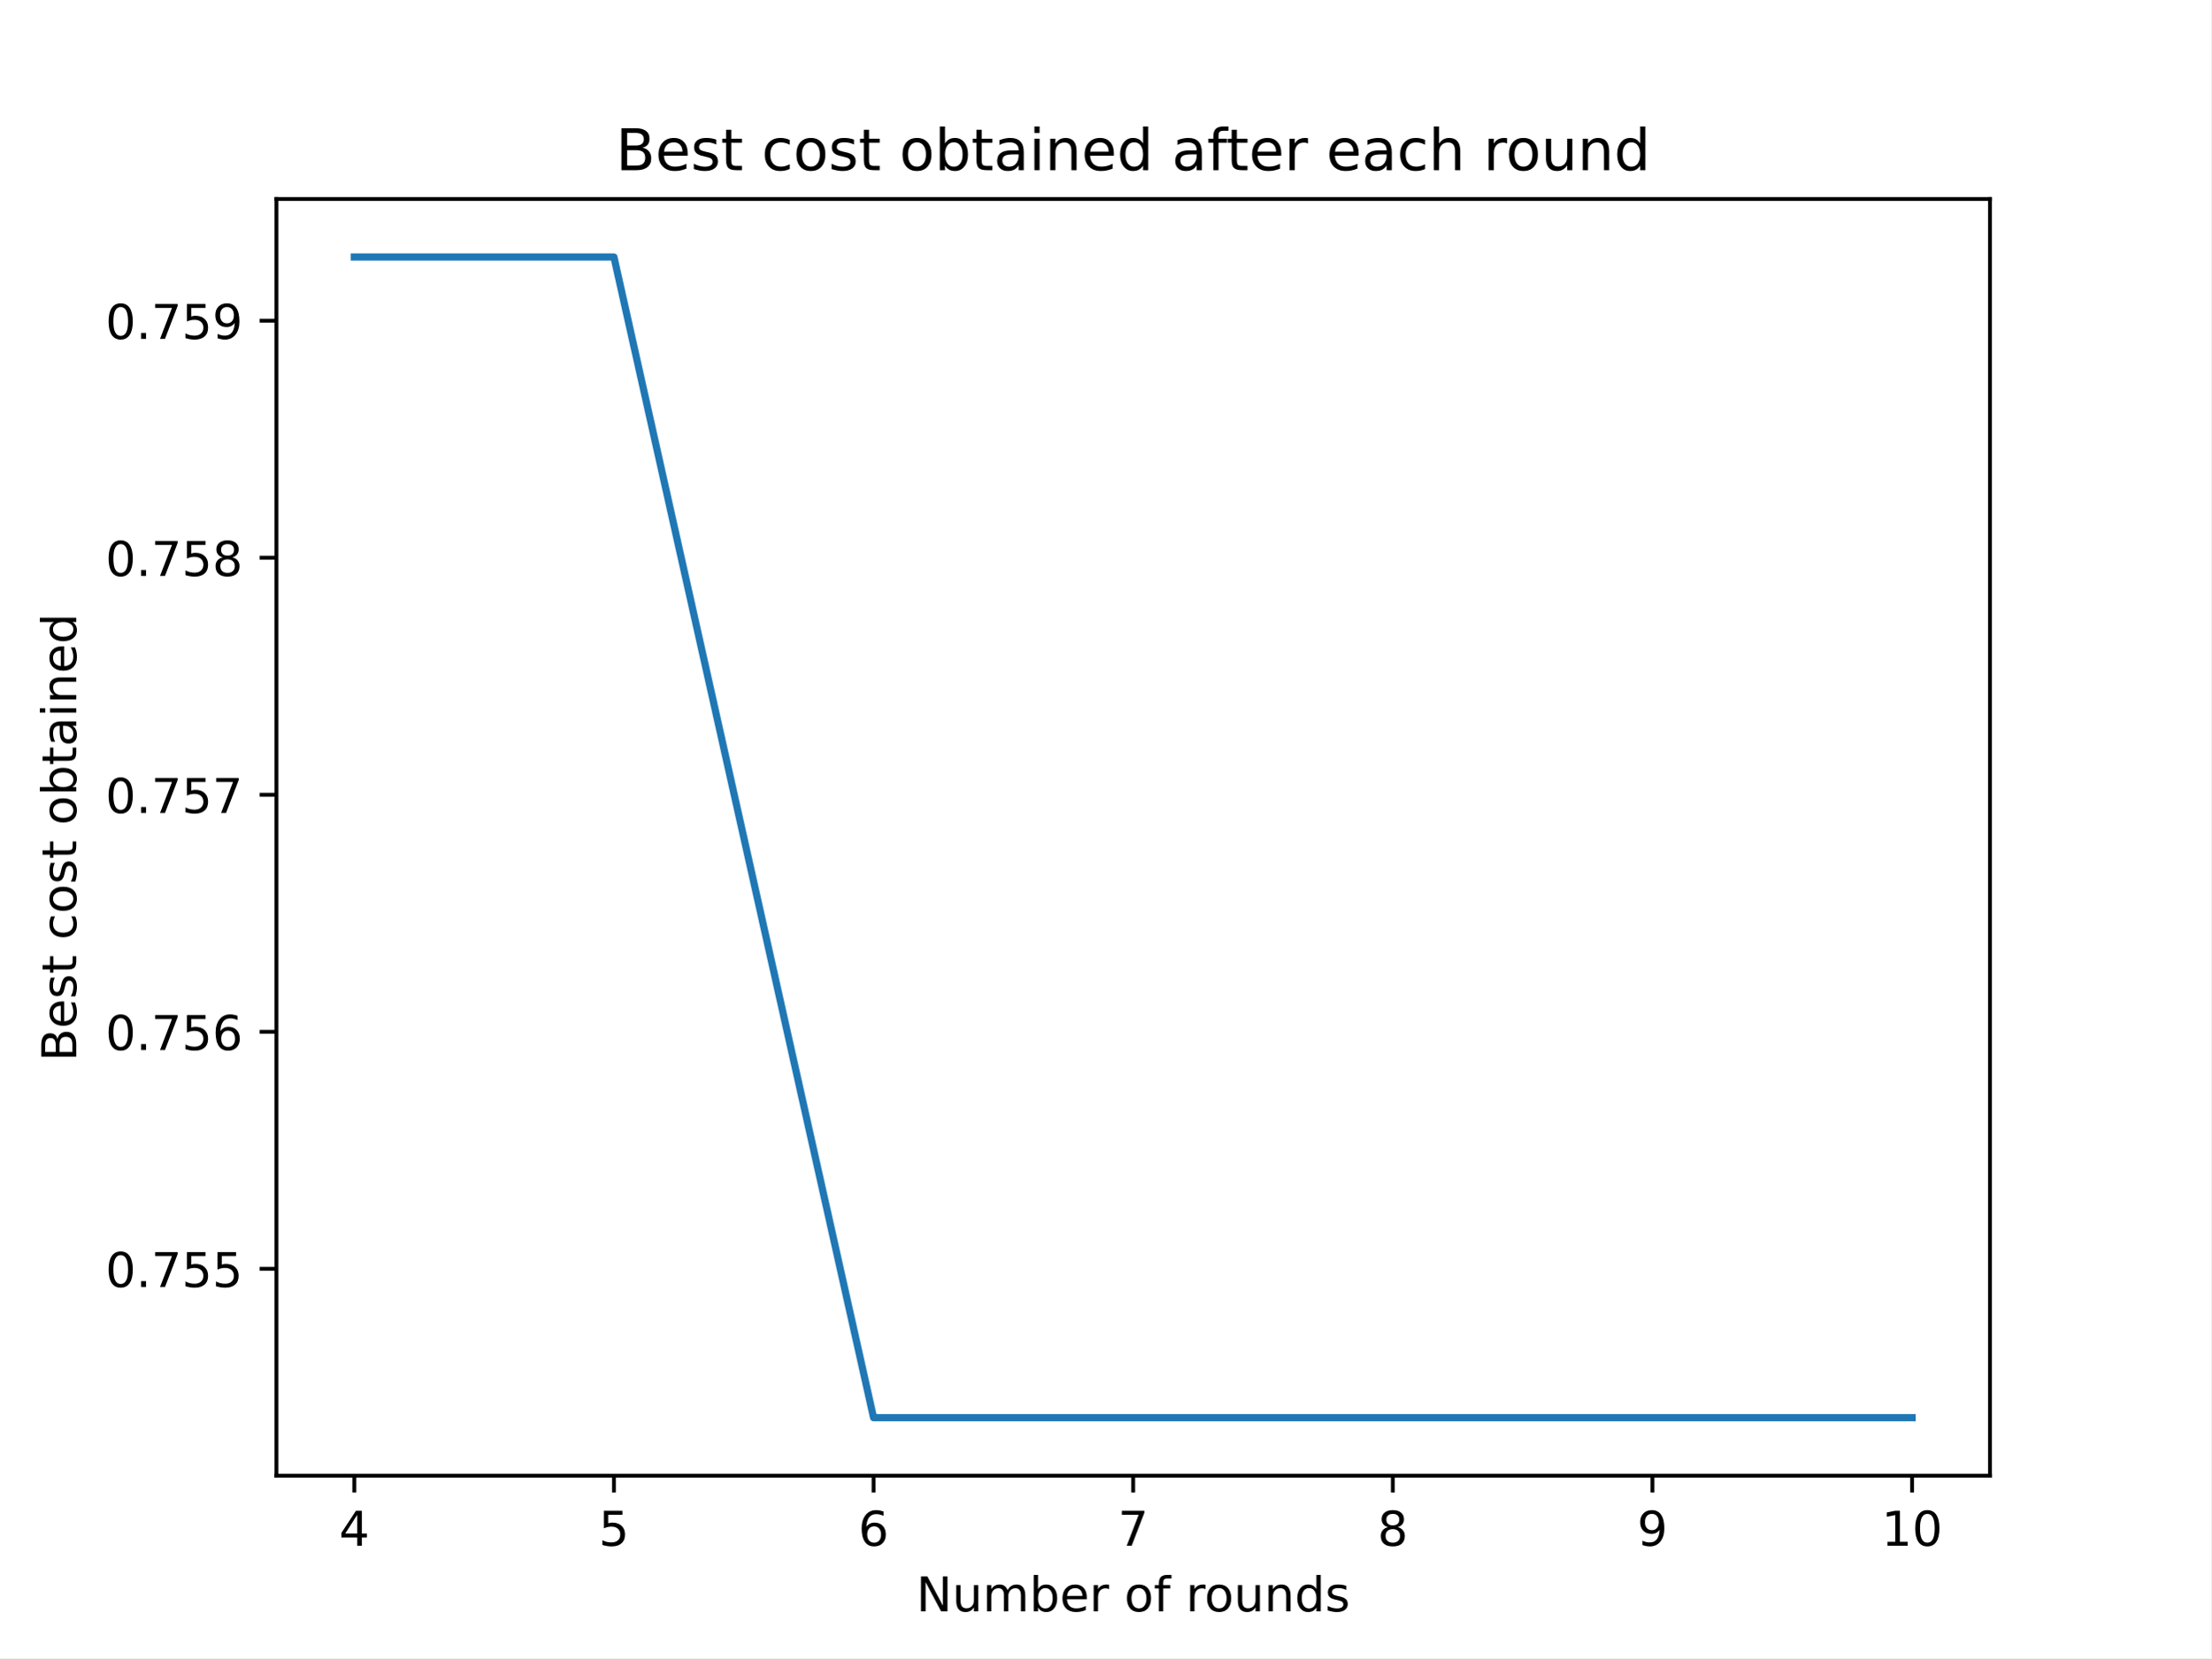
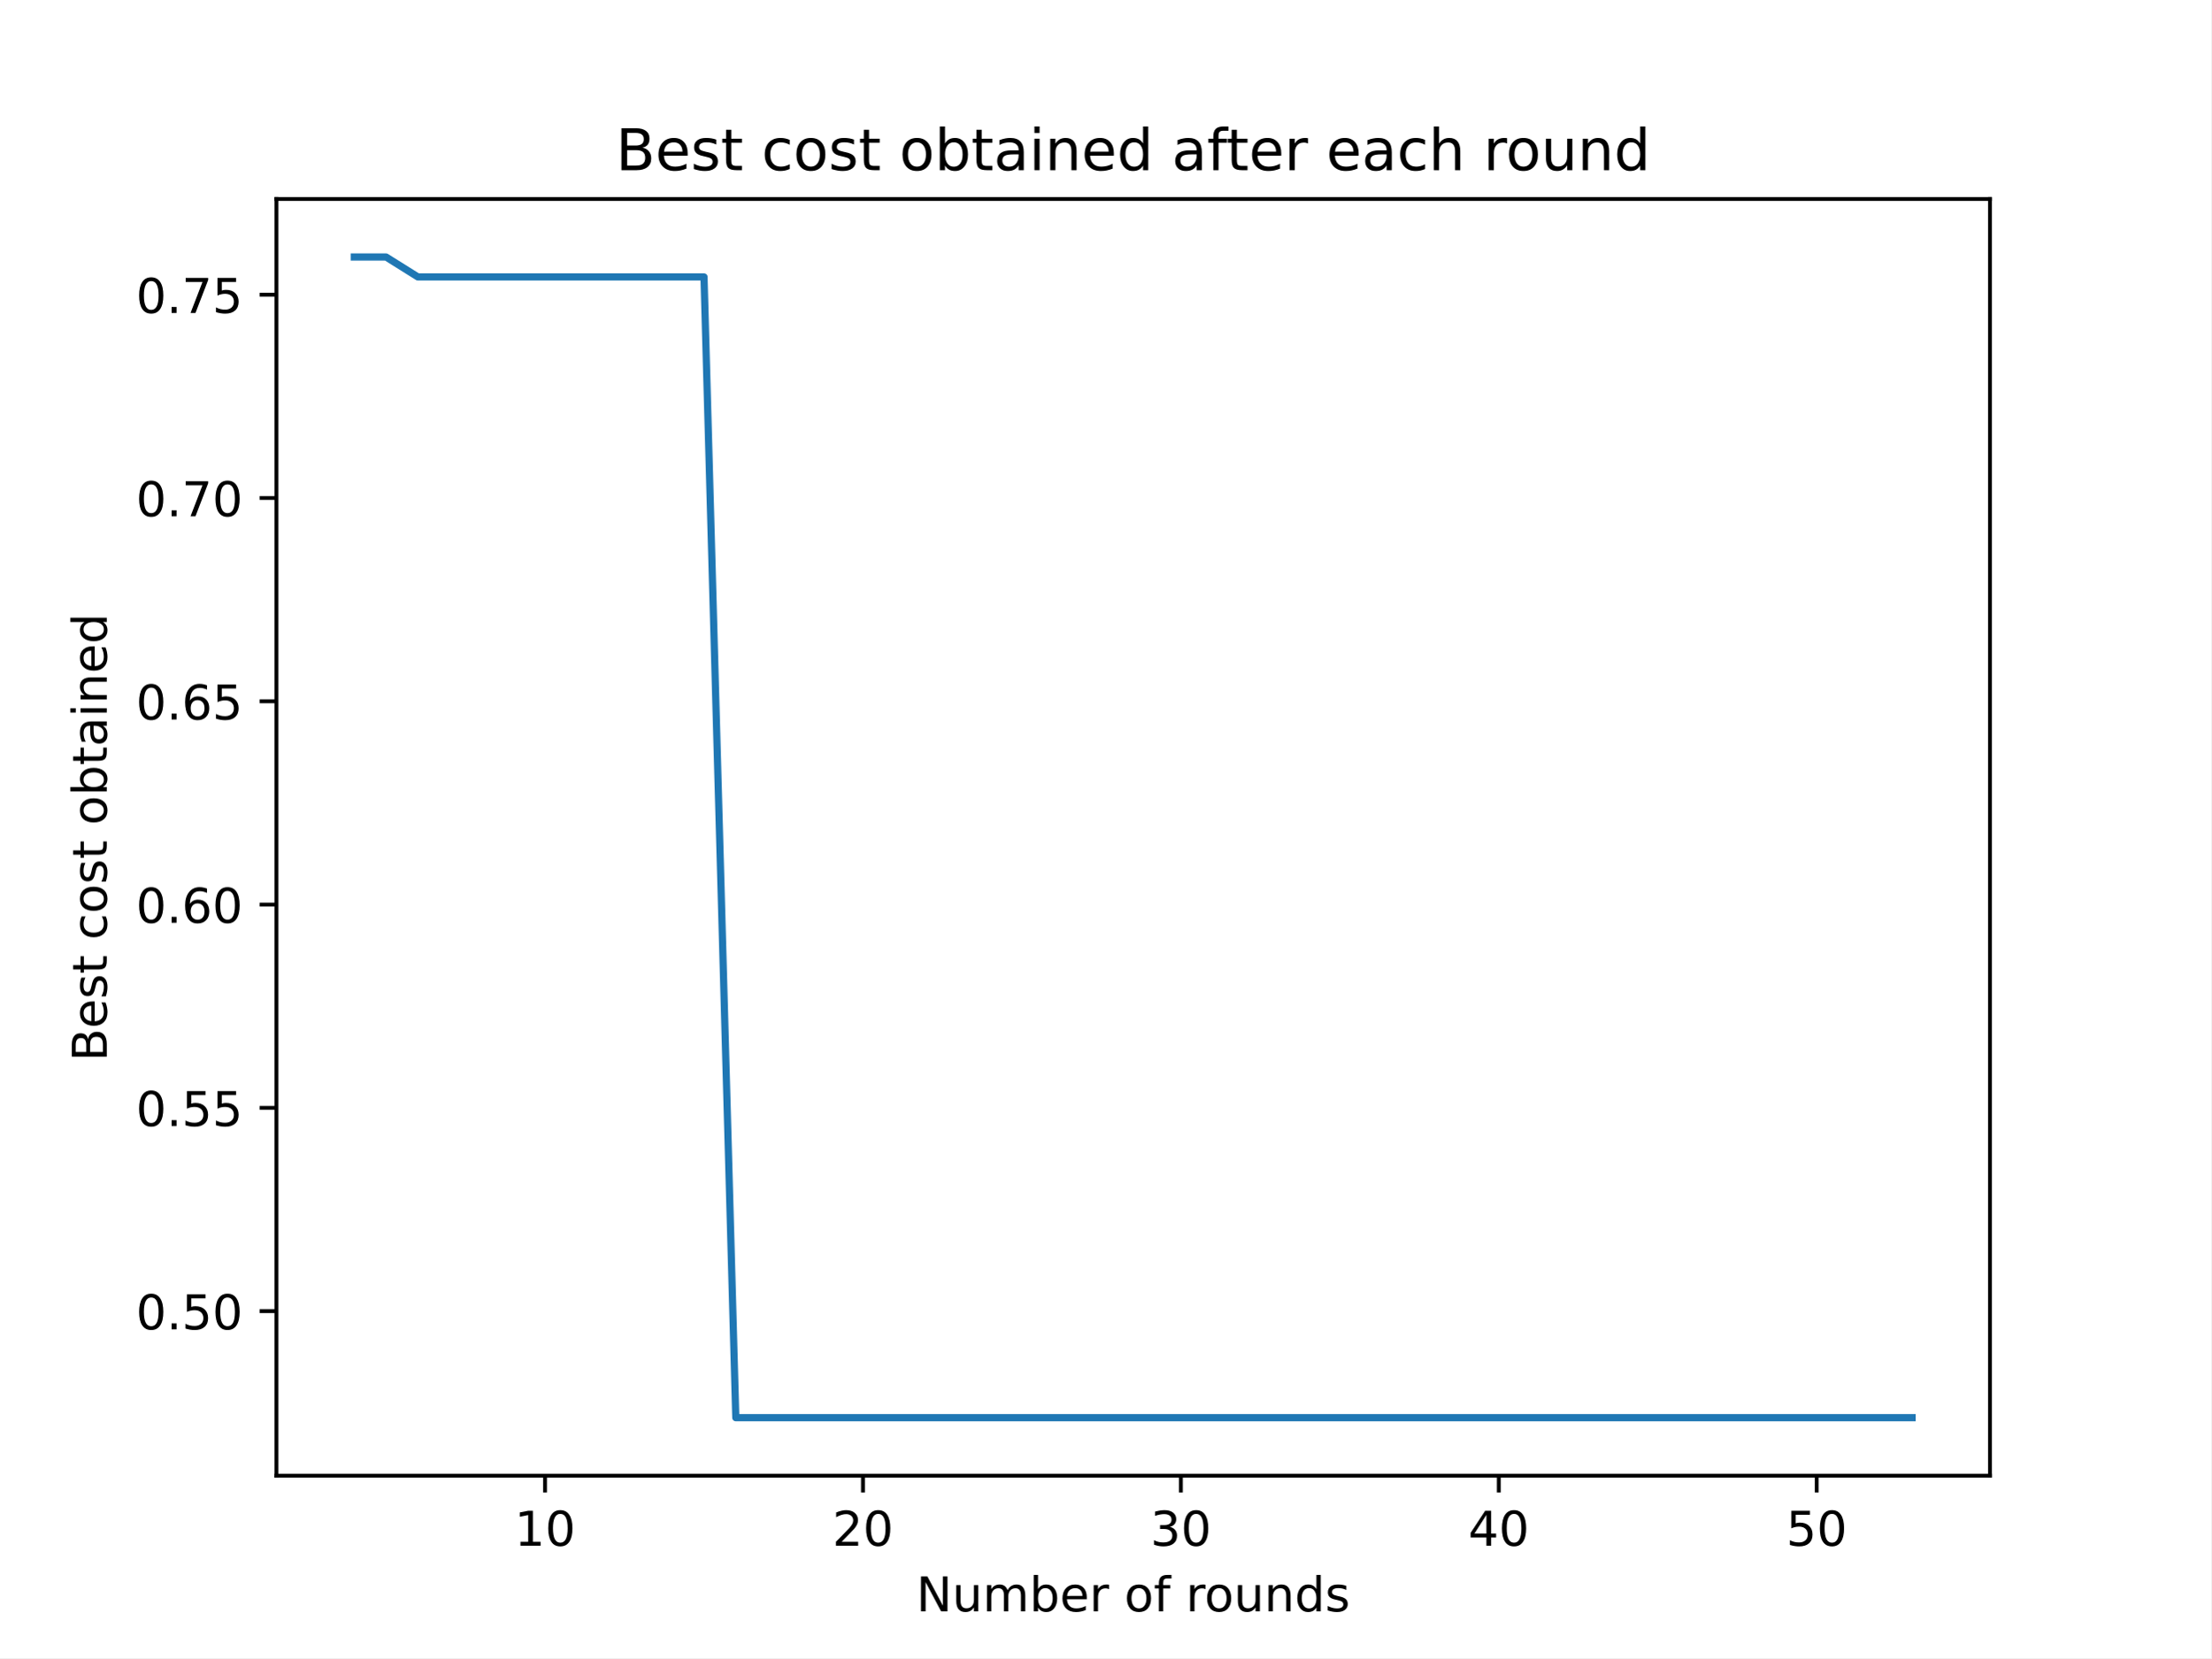
<svg xmlns="http://www.w3.org/2000/svg" xmlns:xlink="http://www.w3.org/1999/xlink" height="345.6pt" version="1.1" viewBox="0 0 460.8 345.6" width="460.8pt">
  <defs>
    <style type="text/css">*{stroke-linecap:butt;stroke-linejoin:round;}</style>
  </defs>
  <g id="figure_1">
    <g id="patch_1">
      <path d="M 0 345.6  L 460.8 345.6  L 460.8 0  L 0 0  z " style="fill:#ffffff;" />
    </g>
    <g id="axes_1">
      <g id="patch_2">
        <path d="M 57.6 307.584  L 414.72 307.584  L 414.72 41.472  L 57.6 41.472  z " style="fill:#ffffff;" />
      </g>
      <g id="matplotlib.axis_1">
        <g id="xtick_1">
          <g id="line2d_1">
            <defs>
-               <path d="M 0 0  L 0 3.5  " id="m63faecceff" style="stroke:#000000;stroke-width:0.8;" />
+               <path d="M 0 0  L 0 3.5  " id="m07dcc262e7" style="stroke:#000000;stroke-width:0.8;" />
            </defs>
            <g>
-               <use style="stroke:#000000;stroke-width:0.8;" x="73.833" xlink:href="#m63faecceff" y="307.584" />
+               <use style="stroke:#000000;stroke-width:0.8;" x="113.586" xlink:href="#m07dcc262e7" y="307.584" />
            </g>
          </g>
          <g id="text_1">
-             <g transform="translate(70.65148 322.1824)scale(0.1 -0.1)">
-               <defs>
-                 <path d="M 37.797 64.312  L 12.891 25.391  L 37.797 25.391  z M 35.203 72.906  L 47.609 72.906  L 47.609 25.391  L 58.016 25.391  L 58.016 17.188  L 47.609 17.188  L 47.609 0  L 37.797 0  L 37.797 17.188  L 4.891 17.188  L 4.891 26.703  z " id="DejaVuSans-52" />
-               </defs>
-               <use xlink:href="#DejaVuSans-52" />
+             <g transform="translate(107.2238 322.1824)scale(0.1 -0.1)">
+               <defs>
+                 <path d="M 12.406 8.297  L 28.516 8.297  L 28.516 63.922  L 10.984 60.406  L 10.984 69.391  L 28.422 72.906  L 38.281 72.906  L 38.281 8.297  L 54.391 8.297  L 54.391 0  L 12.406 0  z " id="DejaVuSans-49" />
+                 <path d="M 31.781 66.406  Q 24.172 66.406 20.328 58.906  Q 16.5 51.422 16.5 36.375  Q 16.5 21.391 20.328 13.891  Q 24.172 6.391 31.781 6.391  Q 39.453 6.391 43.281 13.891  Q 47.125 21.391 47.125 36.375  Q 47.125 51.422 43.281 58.906  Q 39.453 66.406 31.781 66.406  z M 31.781 74.219  Q 44.047 74.219 50.516 64.516  Q 56.984 54.828 56.984 36.375  Q 56.984 17.969 50.516 8.266  Q 44.047 -1.422 31.781 -1.422  Q 19.531 -1.422 13.062 8.266  Q 6.594 17.969 6.594 36.375  Q 6.594 54.828 13.062 64.516  Q 19.531 74.219 31.781 74.219  z " id="DejaVuSans-48" />
+               </defs>
+               <use xlink:href="#DejaVuSans-49" />
+               <use x="63.623" xlink:href="#DejaVuSans-48" />
            </g>
          </g>
        </g>
        <g id="xtick_2">
          <g id="line2d_2">
            <g>
-               <use style="stroke:#000000;stroke-width:0.8;" x="127.942" xlink:href="#m63faecceff" y="307.584" />
+               <use style="stroke:#000000;stroke-width:0.8;" x="179.842" xlink:href="#m07dcc262e7" y="307.584" />
            </g>
          </g>
          <g id="text_2">
-             <g transform="translate(124.7606 322.1824)scale(0.1 -0.1)">
-               <defs>
-                 <path d="M 10.797 72.906  L 49.516 72.906  L 49.516 64.594  L 19.828 64.594  L 19.828 46.734  Q 21.969 47.469 24.109 47.828  Q 26.266 48.188 28.422 48.188  Q 40.625 48.188 47.75 41.5  Q 54.891 34.812 54.891 23.391  Q 54.891 11.625 47.562 5.094  Q 40.234 -1.422 26.906 -1.422  Q 22.312 -1.422 17.547 -0.641  Q 12.797 0.141 7.719 1.703  L 7.719 11.625  Q 12.109 9.234 16.797 8.062  Q 21.484 6.891 26.703 6.891  Q 35.156 6.891 40.078 11.328  Q 45.016 15.766 45.016 23.391  Q 45.016 31 40.078 35.438  Q 35.156 39.891 26.703 39.891  Q 22.75 39.891 18.812 39.016  Q 14.891 38.141 10.797 36.281  z " id="DejaVuSans-53" />
-               </defs>
-               <use xlink:href="#DejaVuSans-53" />
+             <g transform="translate(173.4799 322.1824)scale(0.1 -0.1)">
+               <defs>
+                 <path d="M 19.188 8.297  L 53.609 8.297  L 53.609 0  L 7.328 0  L 7.328 8.297  Q 12.938 14.109 22.625 23.891  Q 32.328 33.688 34.812 36.531  Q 39.547 41.844 41.422 45.531  Q 43.312 49.219 43.312 52.781  Q 43.312 58.594 39.234 62.25  Q 35.156 65.922 28.609 65.922  Q 23.969 65.922 18.812 64.312  Q 13.672 62.703 7.812 59.422  L 7.812 69.391  Q 13.766 71.781 18.938 73  Q 24.125 74.219 28.422 74.219  Q 39.75 74.219 46.484 68.547  Q 53.219 62.891 53.219 53.422  Q 53.219 48.922 51.531 44.891  Q 49.859 40.875 45.406 35.406  Q 44.188 33.984 37.641 27.219  Q 31.109 20.453 19.188 8.297  z " id="DejaVuSans-50" />
+               </defs>
+               <use xlink:href="#DejaVuSans-50" />
+               <use x="63.623" xlink:href="#DejaVuSans-48" />
            </g>
          </g>
        </g>
        <g id="xtick_3">
          <g id="line2d_3">
            <g>
-               <use style="stroke:#000000;stroke-width:0.8;" x="182.051" xlink:href="#m63faecceff" y="307.584" />
+               <use style="stroke:#000000;stroke-width:0.8;" x="246.098" xlink:href="#m07dcc262e7" y="307.584" />
            </g>
          </g>
          <g id="text_3">
-             <g transform="translate(178.8697 322.1824)scale(0.1 -0.1)">
-               <defs>
-                 <path d="M 33.016 40.375  Q 26.375 40.375 22.484 35.828  Q 18.609 31.297 18.609 23.391  Q 18.609 15.531 22.484 10.953  Q 26.375 6.391 33.016 6.391  Q 39.656 6.391 43.531 10.953  Q 47.406 15.531 47.406 23.391  Q 47.406 31.297 43.531 35.828  Q 39.656 40.375 33.016 40.375  z M 52.594 71.297  L 52.594 62.312  Q 48.875 64.062 45.094 64.984  Q 41.312 65.922 37.594 65.922  Q 27.828 65.922 22.672 59.328  Q 17.531 52.734 16.797 39.406  Q 19.672 43.656 24.016 45.922  Q 28.375 48.188 33.594 48.188  Q 44.578 48.188 50.953 41.516  Q 57.328 34.859 57.328 23.391  Q 57.328 12.156 50.688 5.359  Q 44.047 -1.422 33.016 -1.422  Q 20.359 -1.422 13.672 8.266  Q 6.984 17.969 6.984 36.375  Q 6.984 53.656 15.188 63.938  Q 23.391 74.219 37.203 74.219  Q 40.922 74.219 44.703 73.484  Q 48.484 72.75 52.594 71.297  z " id="DejaVuSans-54" />
-               </defs>
-               <use xlink:href="#DejaVuSans-54" />
+             <g transform="translate(239.7359 322.1824)scale(0.1 -0.1)">
+               <defs>
+                 <path d="M 40.578 39.312  Q 47.656 37.797 51.625 33  Q 55.609 28.219 55.609 21.188  Q 55.609 10.406 48.188 4.484  Q 40.766 -1.422 27.094 -1.422  Q 22.516 -1.422 17.656 -0.516  Q 12.797 0.391 7.625 2.203  L 7.625 11.719  Q 11.719 9.328 16.594 8.109  Q 21.484 6.891 26.812 6.891  Q 36.078 6.891 40.938 10.547  Q 45.797 14.203 45.797 21.188  Q 45.797 27.641 41.281 31.266  Q 36.766 34.906 28.719 34.906  L 20.219 34.906  L 20.219 43.016  L 29.109 43.016  Q 36.375 43.016 40.234 45.922  Q 44.094 48.828 44.094 54.297  Q 44.094 59.906 40.109 62.906  Q 36.141 65.922 28.719 65.922  Q 24.656 65.922 20.016 65.031  Q 15.375 64.156 9.812 62.312  L 9.812 71.094  Q 15.438 72.656 20.344 73.438  Q 25.25 74.219 29.594 74.219  Q 40.828 74.219 47.359 69.109  Q 53.906 64.016 53.906 55.328  Q 53.906 49.266 50.438 45.094  Q 46.969 40.922 40.578 39.312  z " id="DejaVuSans-51" />
+               </defs>
+               <use xlink:href="#DejaVuSans-51" />
+               <use x="63.623" xlink:href="#DejaVuSans-48" />
            </g>
          </g>
        </g>
        <g id="xtick_4">
          <g id="line2d_4">
            <g>
-               <use style="stroke:#000000;stroke-width:0.8;" x="236.16" xlink:href="#m63faecceff" y="307.584" />
+               <use style="stroke:#000000;stroke-width:0.8;" x="312.354" xlink:href="#m07dcc262e7" y="307.584" />
            </g>
          </g>
          <g id="text_4">
-             <g transform="translate(232.9787 322.1824)scale(0.1 -0.1)">
-               <defs>
-                 <path d="M 8.203 72.906  L 55.078 72.906  L 55.078 68.703  L 28.609 0  L 18.312 0  L 43.219 64.594  L 8.203 64.594  z " id="DejaVuSans-55" />
-               </defs>
-               <use xlink:href="#DejaVuSans-55" />
+             <g transform="translate(305.9919 322.1824)scale(0.1 -0.1)">
+               <defs>
+                 <path d="M 37.797 64.312  L 12.891 25.391  L 37.797 25.391  z M 35.203 72.906  L 47.609 72.906  L 47.609 25.391  L 58.016 25.391  L 58.016 17.188  L 47.609 17.188  L 47.609 0  L 37.797 0  L 37.797 17.188  L 4.891 17.188  L 4.891 26.703  z " id="DejaVuSans-52" />
+               </defs>
+               <use xlink:href="#DejaVuSans-52" />
+               <use x="63.623" xlink:href="#DejaVuSans-48" />
            </g>
          </g>
        </g>
        <g id="xtick_5">
          <g id="line2d_5">
            <g>
-               <use style="stroke:#000000;stroke-width:0.8;" x="290.269" xlink:href="#m63faecceff" y="307.584" />
+               <use style="stroke:#000000;stroke-width:0.8;" x="378.61" xlink:href="#m07dcc262e7" y="307.584" />
            </g>
          </g>
          <g id="text_5">
-             <g transform="translate(287.0878 322.1824)scale(0.1 -0.1)">
-               <defs>
-                 <path d="M 31.781 34.625  Q 24.75 34.625 20.719 30.859  Q 16.703 27.094 16.703 20.516  Q 16.703 13.922 20.719 10.156  Q 24.75 6.391 31.781 6.391  Q 38.812 6.391 42.859 10.172  Q 46.922 13.969 46.922 20.516  Q 46.922 27.094 42.891 30.859  Q 38.875 34.625 31.781 34.625  z M 21.922 38.812  Q 15.578 40.375 12.031 44.719  Q 8.5 49.078 8.5 55.328  Q 8.5 64.062 14.719 69.141  Q 20.953 74.219 31.781 74.219  Q 42.672 74.219 48.875 69.141  Q 55.078 64.062 55.078 55.328  Q 55.078 49.078 51.531 44.719  Q 48 40.375 41.703 38.812  Q 48.828 37.156 52.797 32.312  Q 56.781 27.484 56.781 20.516  Q 56.781 9.906 50.312 4.234  Q 43.844 -1.422 31.781 -1.422  Q 19.734 -1.422 13.25 4.234  Q 6.781 9.906 6.781 20.516  Q 6.781 27.484 10.781 32.312  Q 14.797 37.156 21.922 38.812  z M 18.312 54.391  Q 18.312 48.734 21.844 45.562  Q 25.391 42.391 31.781 42.391  Q 38.141 42.391 41.719 45.562  Q 45.312 48.734 45.312 54.391  Q 45.312 60.062 41.719 63.234  Q 38.141 66.406 31.781 66.406  Q 25.391 66.406 21.844 63.234  Q 18.312 60.062 18.312 54.391  z " id="DejaVuSans-56" />
-               </defs>
-               <use xlink:href="#DejaVuSans-56" />
-             </g>
-           </g>
-         </g>
-         <g id="xtick_6">
-           <g id="line2d_6">
-             <g>
-               <use style="stroke:#000000;stroke-width:0.8;" x="344.378" xlink:href="#m63faecceff" y="307.584" />
-             </g>
-           </g>
-           <g id="text_6">
-             <g transform="translate(341.1969 322.1824)scale(0.1 -0.1)">
-               <defs>
-                 <path d="M 10.984 1.516  L 10.984 10.5  Q 14.703 8.734 18.5 7.812  Q 22.312 6.891 25.984 6.891  Q 35.75 6.891 40.891 13.453  Q 46.047 20.016 46.781 33.406  Q 43.953 29.203 39.594 26.953  Q 35.25 24.703 29.984 24.703  Q 19.047 24.703 12.672 31.312  Q 6.297 37.938 6.297 49.422  Q 6.297 60.641 12.938 67.422  Q 19.578 74.219 30.609 74.219  Q 43.266 74.219 49.922 64.516  Q 56.594 54.828 56.594 36.375  Q 56.594 19.141 48.406 8.859  Q 40.234 -1.422 26.422 -1.422  Q 22.703 -1.422 18.891 -0.688  Q 15.094 0.047 10.984 1.516  z M 30.609 32.422  Q 37.25 32.422 41.125 36.953  Q 45.016 41.5 45.016 49.422  Q 45.016 57.281 41.125 61.844  Q 37.25 66.406 30.609 66.406  Q 23.969 66.406 20.094 61.844  Q 16.219 57.281 16.219 49.422  Q 16.219 41.5 20.094 36.953  Q 23.969 32.422 30.609 32.422  z " id="DejaVuSans-57" />
-               </defs>
-               <use xlink:href="#DejaVuSans-57" />
-             </g>
-           </g>
-         </g>
-         <g id="xtick_7">
-           <g id="line2d_7">
-             <g>
-               <use style="stroke:#000000;stroke-width:0.8;" x="398.487" xlink:href="#m63faecceff" y="307.584" />
-             </g>
-           </g>
-           <g id="text_7">
-             <g transform="translate(392.1248 322.1824)scale(0.1 -0.1)">
-               <defs>
-                 <path d="M 12.406 8.297  L 28.516 8.297  L 28.516 63.922  L 10.984 60.406  L 10.984 69.391  L 28.422 72.906  L 38.281 72.906  L 38.281 8.297  L 54.391 8.297  L 54.391 0  L 12.406 0  z " id="DejaVuSans-49" />
-                 <path d="M 31.781 66.406  Q 24.172 66.406 20.328 58.906  Q 16.5 51.422 16.5 36.375  Q 16.5 21.391 20.328 13.891  Q 24.172 6.391 31.781 6.391  Q 39.453 6.391 43.281 13.891  Q 47.125 21.391 47.125 36.375  Q 47.125 51.422 43.281 58.906  Q 39.453 66.406 31.781 66.406  z M 31.781 74.219  Q 44.047 74.219 50.516 64.516  Q 56.984 54.828 56.984 36.375  Q 56.984 17.969 50.516 8.266  Q 44.047 -1.422 31.781 -1.422  Q 19.531 -1.422 13.062 8.266  Q 6.594 17.969 6.594 36.375  Q 6.594 54.828 13.062 64.516  Q 19.531 74.219 31.781 74.219  z " id="DejaVuSans-48" />
-               </defs>
-               <use xlink:href="#DejaVuSans-49" />
-               <use x="63.623" xlink:href="#DejaVuSans-48" />
-             </g>
-           </g>
-         </g>
-         <g id="text_8">
+             <g transform="translate(372.248 322.1824)scale(0.1 -0.1)">
+               <defs>
+                 <path d="M 10.797 72.906  L 49.516 72.906  L 49.516 64.594  L 19.828 64.594  L 19.828 46.734  Q 21.969 47.469 24.109 47.828  Q 26.266 48.188 28.422 48.188  Q 40.625 48.188 47.75 41.5  Q 54.891 34.812 54.891 23.391  Q 54.891 11.625 47.562 5.094  Q 40.234 -1.422 26.906 -1.422  Q 22.312 -1.422 17.547 -0.641  Q 12.797 0.141 7.719 1.703  L 7.719 11.625  Q 12.109 9.234 16.797 8.062  Q 21.484 6.891 26.703 6.891  Q 35.156 6.891 40.078 11.328  Q 45.016 15.766 45.016 23.391  Q 45.016 31 40.078 35.438  Q 35.156 39.891 26.703 39.891  Q 22.75 39.891 18.812 39.016  Q 14.891 38.141 10.797 36.281  z " id="DejaVuSans-53" />
+               </defs>
+               <use xlink:href="#DejaVuSans-53" />
+               <use x="63.623" xlink:href="#DejaVuSans-48" />
+             </g>
+           </g>
+         </g>
+         <g id="text_6">
          <g transform="translate(190.9577 335.8606)scale(0.1 -0.1)">
            <defs>
              <path d="M 9.812 72.906  L 23.094 72.906  L 55.422 11.922  L 55.422 72.906  L 64.984 72.906  L 64.984 0  L 51.703 0  L 19.391 60.984  L 19.391 0  L 9.812 0  z " id="DejaVuSans-78" />
              <path d="M 8.5 21.578  L 8.5 54.688  L 17.484 54.688  L 17.484 21.922  Q 17.484 14.156 20.5 10.266  Q 23.531 6.391 29.594 6.391  Q 36.859 6.391 41.078 11.031  Q 45.312 15.672 45.312 23.688  L 45.312 54.688  L 54.297 54.688  L 54.297 0  L 45.312 0  L 45.312 8.406  Q 42.047 3.422 37.719 1  Q 33.406 -1.422 27.688 -1.422  Q 18.266 -1.422 13.375 4.438  Q 8.5 10.297 8.5 21.578  z M 31.109 56  z " id="DejaVuSans-117" />
              <path d="M 52 44.188  Q 55.375 50.25 60.062 53.125  Q 64.75 56 71.094 56  Q 79.641 56 84.281 50.016  Q 88.922 44.047 88.922 33.016  L 88.922 0  L 79.891 0  L 79.891 32.719  Q 79.891 40.578 77.094 44.375  Q 74.312 48.188 68.609 48.188  Q 61.625 48.188 57.562 43.547  Q 53.516 38.922 53.516 30.906  L 53.516 0  L 44.484 0  L 44.484 32.719  Q 44.484 40.625 41.703 44.406  Q 38.922 48.188 33.109 48.188  Q 26.219 48.188 22.156 43.531  Q 18.109 38.875 18.109 30.906  L 18.109 0  L 9.078 0  L 9.078 54.688  L 18.109 54.688  L 18.109 46.188  Q 21.188 51.219 25.484 53.609  Q 29.781 56 35.688 56  Q 41.656 56 45.828 52.969  Q 50 49.953 52 44.188  z " id="DejaVuSans-109" />
              <path d="M 48.688 27.297  Q 48.688 37.203 44.609 42.844  Q 40.531 48.484 33.406 48.484  Q 26.266 48.484 22.188 42.844  Q 18.109 37.203 18.109 27.297  Q 18.109 17.391 22.188 11.75  Q 26.266 6.109 33.406 6.109  Q 40.531 6.109 44.609 11.75  Q 48.688 17.391 48.688 27.297  z M 18.109 46.391  Q 20.953 51.266 25.266 53.625  Q 29.594 56 35.594 56  Q 45.562 56 51.781 48.094  Q 58.016 40.188 58.016 27.297  Q 58.016 14.406 51.781 6.484  Q 45.562 -1.422 35.594 -1.422  Q 29.594 -1.422 25.266 0.953  Q 20.953 3.328 18.109 8.203  L 18.109 0  L 9.078 0  L 9.078 75.984  L 18.109 75.984  z " id="DejaVuSans-98" />
              <path d="M 56.203 29.594  L 56.203 25.203  L 14.891 25.203  Q 15.484 15.922 20.484 11.062  Q 25.484 6.203 34.422 6.203  Q 39.594 6.203 44.453 7.469  Q 49.312 8.734 54.109 11.281  L 54.109 2.781  Q 49.266 0.734 44.188 -0.344  Q 39.109 -1.422 33.891 -1.422  Q 20.797 -1.422 13.156 6.188  Q 5.516 13.812 5.516 26.812  Q 5.516 40.234 12.766 48.109  Q 20.016 56 32.328 56  Q 43.359 56 49.781 48.891  Q 56.203 41.797 56.203 29.594  z M 47.219 32.234  Q 47.125 39.594 43.094 43.984  Q 39.062 48.391 32.422 48.391  Q 24.906 48.391 20.391 44.141  Q 15.875 39.891 15.188 32.172  z " id="DejaVuSans-101" />
              <path d="M 41.109 46.297  Q 39.594 47.172 37.812 47.578  Q 36.031 48 33.891 48  Q 26.266 48 22.188 43.047  Q 18.109 38.094 18.109 28.812  L 18.109 0  L 9.078 0  L 9.078 54.688  L 18.109 54.688  L 18.109 46.188  Q 20.953 51.172 25.484 53.578  Q 30.031 56 36.531 56  Q 37.453 56 38.578 55.875  Q 39.703 55.766 41.062 55.516  z " id="DejaVuSans-114" />
              <path id="DejaVuSans-32" />
              <path d="M 30.609 48.391  Q 23.391 48.391 19.188 42.75  Q 14.984 37.109 14.984 27.297  Q 14.984 17.484 19.156 11.844  Q 23.344 6.203 30.609 6.203  Q 37.797 6.203 41.984 11.859  Q 46.188 17.531 46.188 27.297  Q 46.188 37.016 41.984 42.703  Q 37.797 48.391 30.609 48.391  z M 30.609 56  Q 42.328 56 49.016 48.375  Q 55.719 40.766 55.719 27.297  Q 55.719 13.875 49.016 6.219  Q 42.328 -1.422 30.609 -1.422  Q 18.844 -1.422 12.172 6.219  Q 5.516 13.875 5.516 27.297  Q 5.516 40.766 12.172 48.375  Q 18.844 56 30.609 56  z " id="DejaVuSans-111" />
              <path d="M 37.109 75.984  L 37.109 68.5  L 28.516 68.5  Q 23.688 68.5 21.797 66.547  Q 19.922 64.594 19.922 59.516  L 19.922 54.688  L 34.719 54.688  L 34.719 47.703  L 19.922 47.703  L 19.922 0  L 10.891 0  L 10.891 47.703  L 2.297 47.703  L 2.297 54.688  L 10.891 54.688  L 10.891 58.5  Q 10.891 67.625 15.141 71.797  Q 19.391 75.984 28.609 75.984  z " id="DejaVuSans-102" />
              <path d="M 54.891 33.016  L 54.891 0  L 45.906 0  L 45.906 32.719  Q 45.906 40.484 42.875 44.328  Q 39.844 48.188 33.797 48.188  Q 26.516 48.188 22.312 43.547  Q 18.109 38.922 18.109 30.906  L 18.109 0  L 9.078 0  L 9.078 54.688  L 18.109 54.688  L 18.109 46.188  Q 21.344 51.125 25.703 53.562  Q 30.078 56 35.797 56  Q 45.219 56 50.047 50.172  Q 54.891 44.344 54.891 33.016  z " id="DejaVuSans-110" />
              <path d="M 45.406 46.391  L 45.406 75.984  L 54.391 75.984  L 54.391 0  L 45.406 0  L 45.406 8.203  Q 42.578 3.328 38.25 0.953  Q 33.938 -1.422 27.875 -1.422  Q 17.969 -1.422 11.734 6.484  Q 5.516 14.406 5.516 27.297  Q 5.516 40.188 11.734 48.094  Q 17.969 56 27.875 56  Q 33.938 56 38.25 53.625  Q 42.578 51.266 45.406 46.391  z M 14.797 27.297  Q 14.797 17.391 18.875 11.75  Q 22.953 6.109 30.078 6.109  Q 37.203 6.109 41.297 11.75  Q 45.406 17.391 45.406 27.297  Q 45.406 37.203 41.297 42.844  Q 37.203 48.484 30.078 48.484  Q 22.953 48.484 18.875 42.844  Q 14.797 37.203 14.797 27.297  z " id="DejaVuSans-100" />
              <path d="M 44.281 53.078  L 44.281 44.578  Q 40.484 46.531 36.375 47.5  Q 32.281 48.484 27.875 48.484  Q 21.188 48.484 17.844 46.438  Q 14.5 44.391 14.5 40.281  Q 14.5 37.156 16.891 35.375  Q 19.281 33.594 26.516 31.984  L 29.594 31.297  Q 39.156 29.25 43.188 25.516  Q 47.219 21.781 47.219 15.094  Q 47.219 7.469 41.188 3.016  Q 35.156 -1.422 24.609 -1.422  Q 20.219 -1.422 15.453 -0.562  Q 10.688 0.297 5.422 2  L 5.422 11.281  Q 10.406 8.688 15.234 7.391  Q 20.062 6.109 24.812 6.109  Q 31.156 6.109 34.562 8.281  Q 37.984 10.453 37.984 14.406  Q 37.984 18.062 35.516 20.016  Q 33.062 21.969 24.703 23.781  L 21.578 24.516  Q 13.234 26.266 9.516 29.906  Q 5.812 33.547 5.812 39.891  Q 5.812 47.609 11.281 51.797  Q 16.75 56 26.812 56  Q 31.781 56 36.172 55.266  Q 40.578 54.547 44.281 53.078  z " id="DejaVuSans-115" />
            </defs>
            <use xlink:href="#DejaVuSans-78" />
            <use x="74.805" xlink:href="#DejaVuSans-117" />
            <use x="138.184" xlink:href="#DejaVuSans-109" />
            <use x="235.596" xlink:href="#DejaVuSans-98" />
            <use x="299.072" xlink:href="#DejaVuSans-101" />
            <use x="360.596" xlink:href="#DejaVuSans-114" />
            <use x="401.709" xlink:href="#DejaVuSans-32" />
            <use x="433.496" xlink:href="#DejaVuSans-111" />
            <use x="494.678" xlink:href="#DejaVuSans-102" />
            <use x="529.883" xlink:href="#DejaVuSans-32" />
            <use x="561.67" xlink:href="#DejaVuSans-114" />
            <use x="600.533" xlink:href="#DejaVuSans-111" />
            <use x="661.715" xlink:href="#DejaVuSans-117" />
            <use x="725.094" xlink:href="#DejaVuSans-110" />
            <use x="788.473" xlink:href="#DejaVuSans-100" />
            <use x="851.949" xlink:href="#DejaVuSans-115" />
          </g>
        </g>
      </g>
      <g id="matplotlib.axis_2">
        <g id="ytick_1">
+           <g id="line2d_6">
+             <defs>
+               <path d="M 0 0  L -3.5 0  " id="m9bc478bb43" style="stroke:#000000;stroke-width:0.8;" />
+             </defs>
+             <g>
+               <use style="stroke:#000000;stroke-width:0.8;" x="57.6" xlink:href="#m9bc478bb43" y="273.279" />
+             </g>
+           </g>
+           <g id="text_7">
+             <g transform="translate(28.33438 277.0787)scale(0.1 -0.1)">
+               <defs>
+                 <path d="M 10.688 12.406  L 21 12.406  L 21 0  L 10.688 0  z " id="DejaVuSans-46" />
+               </defs>
+               <use xlink:href="#DejaVuSans-48" />
+               <use x="63.623" xlink:href="#DejaVuSans-46" />
+               <use x="95.41" xlink:href="#DejaVuSans-53" />
+               <use x="159.033" xlink:href="#DejaVuSans-48" />
+             </g>
+           </g>
+         </g>
+         <g id="ytick_2">
+           <g id="line2d_7">
+             <g>
+               <use style="stroke:#000000;stroke-width:0.8;" x="57.6" xlink:href="#m9bc478bb43" y="230.908" />
+             </g>
+           </g>
+           <g id="text_8">
+             <g transform="translate(28.33438 234.7073)scale(0.1 -0.1)">
+               <use xlink:href="#DejaVuSans-48" />
+               <use x="63.623" xlink:href="#DejaVuSans-46" />
+               <use x="95.41" xlink:href="#DejaVuSans-53" />
+               <use x="159.033" xlink:href="#DejaVuSans-53" />
+             </g>
+           </g>
+         </g>
+         <g id="ytick_3">
          <g id="line2d_8">
-             <defs>
-               <path d="M 0 0  L -3.5 0  " id="mf424f6cabc" style="stroke:#000000;stroke-width:0.8;" />
-             </defs>
-             <g>
-               <use style="stroke:#000000;stroke-width:0.8;" x="57.6" xlink:href="#mf424f6cabc" y="264.463" />
+             <g>
+               <use style="stroke:#000000;stroke-width:0.8;" x="57.6" xlink:href="#m9bc478bb43" y="188.537" />
            </g>
          </g>
          <g id="text_9">
-             <g transform="translate(21.97188 268.2624)scale(0.1 -0.1)">
-               <defs>
-                 <path d="M 10.688 12.406  L 21 12.406  L 21 0  L 10.688 0  z " id="DejaVuSans-46" />
-               </defs>
+             <g transform="translate(28.33438 192.3359)scale(0.1 -0.1)">
+               <defs>
+                 <path d="M 33.016 40.375  Q 26.375 40.375 22.484 35.828  Q 18.609 31.297 18.609 23.391  Q 18.609 15.531 22.484 10.953  Q 26.375 6.391 33.016 6.391  Q 39.656 6.391 43.531 10.953  Q 47.406 15.531 47.406 23.391  Q 47.406 31.297 43.531 35.828  Q 39.656 40.375 33.016 40.375  z M 52.594 71.297  L 52.594 62.312  Q 48.875 64.062 45.094 64.984  Q 41.312 65.922 37.594 65.922  Q 27.828 65.922 22.672 59.328  Q 17.531 52.734 16.797 39.406  Q 19.672 43.656 24.016 45.922  Q 28.375 48.188 33.594 48.188  Q 44.578 48.188 50.953 41.516  Q 57.328 34.859 57.328 23.391  Q 57.328 12.156 50.688 5.359  Q 44.047 -1.422 33.016 -1.422  Q 20.359 -1.422 13.672 8.266  Q 6.984 17.969 6.984 36.375  Q 6.984 53.656 15.188 63.938  Q 23.391 74.219 37.203 74.219  Q 40.922 74.219 44.703 73.484  Q 48.484 72.75 52.594 71.297  z " id="DejaVuSans-54" />
+               </defs>
+               <use xlink:href="#DejaVuSans-48" />
+               <use x="63.623" xlink:href="#DejaVuSans-46" />
+               <use x="95.41" xlink:href="#DejaVuSans-54" />
+               <use x="159.033" xlink:href="#DejaVuSans-48" />
+             </g>
+           </g>
+         </g>
+         <g id="ytick_4">
+           <g id="line2d_9">
+             <g>
+               <use style="stroke:#000000;stroke-width:0.8;" x="57.6" xlink:href="#m9bc478bb43" y="146.165" />
+             </g>
+           </g>
+           <g id="text_10">
+             <g transform="translate(28.33438 149.9644)scale(0.1 -0.1)">
+               <use xlink:href="#DejaVuSans-48" />
+               <use x="63.623" xlink:href="#DejaVuSans-46" />
+               <use x="95.41" xlink:href="#DejaVuSans-54" />
+               <use x="159.033" xlink:href="#DejaVuSans-53" />
+             </g>
+           </g>
+         </g>
+         <g id="ytick_5">
+           <g id="line2d_10">
+             <g>
+               <use style="stroke:#000000;stroke-width:0.8;" x="57.6" xlink:href="#m9bc478bb43" y="103.794" />
+             </g>
+           </g>
+           <g id="text_11">
+             <g transform="translate(28.33438 107.593)scale(0.1 -0.1)">
+               <defs>
+                 <path d="M 8.203 72.906  L 55.078 72.906  L 55.078 68.703  L 28.609 0  L 18.312 0  L 43.219 64.594  L 8.203 64.594  z " id="DejaVuSans-55" />
+               </defs>
+               <use xlink:href="#DejaVuSans-48" />
+               <use x="63.623" xlink:href="#DejaVuSans-46" />
+               <use x="95.41" xlink:href="#DejaVuSans-55" />
+               <use x="159.033" xlink:href="#DejaVuSans-48" />
+             </g>
+           </g>
+         </g>
+         <g id="ytick_6">
+           <g id="line2d_11">
+             <g>
+               <use style="stroke:#000000;stroke-width:0.8;" x="57.6" xlink:href="#m9bc478bb43" y="61.422" />
+             </g>
+           </g>
+           <g id="text_12">
+             <g transform="translate(28.33438 65.22164)scale(0.1 -0.1)">
              <use xlink:href="#DejaVuSans-48" />
              <use x="63.623" xlink:href="#DejaVuSans-46" />
              <use x="95.41" xlink:href="#DejaVuSans-55" />
              <use x="159.033" xlink:href="#DejaVuSans-53" />
-               <use x="222.656" xlink:href="#DejaVuSans-53" />
-             </g>
-           </g>
-         </g>
-         <g id="ytick_2">
-           <g id="line2d_9">
-             <g>
-               <use style="stroke:#000000;stroke-width:0.8;" x="57.6" xlink:href="#mf424f6cabc" y="215.056" />
-             </g>
-           </g>
-           <g id="text_10">
-             <g transform="translate(21.97188 218.8555)scale(0.1 -0.1)">
-               <use xlink:href="#DejaVuSans-48" />
-               <use x="63.623" xlink:href="#DejaVuSans-46" />
-               <use x="95.41" xlink:href="#DejaVuSans-55" />
-               <use x="159.033" xlink:href="#DejaVuSans-53" />
-               <use x="222.656" xlink:href="#DejaVuSans-54" />
-             </g>
-           </g>
-         </g>
-         <g id="ytick_3">
-           <g id="line2d_10">
-             <g>
-               <use style="stroke:#000000;stroke-width:0.8;" x="57.6" xlink:href="#mf424f6cabc" y="165.649" />
-             </g>
-           </g>
-           <g id="text_11">
-             <g transform="translate(21.97188 169.4486)scale(0.1 -0.1)">
-               <use xlink:href="#DejaVuSans-48" />
-               <use x="63.623" xlink:href="#DejaVuSans-46" />
-               <use x="95.41" xlink:href="#DejaVuSans-55" />
-               <use x="159.033" xlink:href="#DejaVuSans-53" />
-               <use x="222.656" xlink:href="#DejaVuSans-55" />
-             </g>
-           </g>
-         </g>
-         <g id="ytick_4">
-           <g id="line2d_11">
-             <g>
-               <use style="stroke:#000000;stroke-width:0.8;" x="57.6" xlink:href="#mf424f6cabc" y="116.243" />
-             </g>
-           </g>
-           <g id="text_12">
-             <g transform="translate(21.97188 120.0417)scale(0.1 -0.1)">
-               <use xlink:href="#DejaVuSans-48" />
-               <use x="63.623" xlink:href="#DejaVuSans-46" />
-               <use x="95.41" xlink:href="#DejaVuSans-55" />
-               <use x="159.033" xlink:href="#DejaVuSans-53" />
-               <use x="222.656" xlink:href="#DejaVuSans-56" />
-             </g>
-           </g>
-         </g>
-         <g id="ytick_5">
-           <g id="line2d_12">
-             <g>
-               <use style="stroke:#000000;stroke-width:0.8;" x="57.6" xlink:href="#mf424f6cabc" y="66.836" />
-             </g>
-           </g>
-           <g id="text_13">
-             <g transform="translate(21.97188 70.63483)scale(0.1 -0.1)">
-               <use xlink:href="#DejaVuSans-48" />
-               <use x="63.623" xlink:href="#DejaVuSans-46" />
-               <use x="95.41" xlink:href="#DejaVuSans-55" />
-               <use x="159.033" xlink:href="#DejaVuSans-53" />
-               <use x="222.656" xlink:href="#DejaVuSans-57" />
-             </g>
-           </g>
-         </g>
-         <g id="text_14">
-           <g transform="translate(15.89219 221.2178)rotate(-90)scale(0.1 -0.1)">
+             </g>
+           </g>
+         </g>
+         <g id="text_13">
+           <g transform="translate(22.25469 221.2178)rotate(-90)scale(0.1 -0.1)">
            <defs>
              <path d="M 19.672 34.812  L 19.672 8.109  L 35.5 8.109  Q 43.453 8.109 47.281 11.406  Q 51.125 14.703 51.125 21.484  Q 51.125 28.328 47.281 31.562  Q 43.453 34.812 35.5 34.812  z M 19.672 64.797  L 19.672 42.828  L 34.281 42.828  Q 41.5 42.828 45.031 45.531  Q 48.578 48.25 48.578 53.812  Q 48.578 59.328 45.031 62.062  Q 41.5 64.797 34.281 64.797  z M 9.812 72.906  L 35.016 72.906  Q 46.297 72.906 52.391 68.219  Q 58.5 63.531 58.5 54.891  Q 58.5 48.188 55.375 44.234  Q 52.25 40.281 46.188 39.312  Q 53.469 37.75 57.5 32.781  Q 61.531 27.828 61.531 20.406  Q 61.531 10.641 54.891 5.312  Q 48.25 0 35.984 0  L 9.812 0  z " id="DejaVuSans-66" />
              <path d="M 18.312 70.219  L 18.312 54.688  L 36.812 54.688  L 36.812 47.703  L 18.312 47.703  L 18.312 18.016  Q 18.312 11.328 20.141 9.422  Q 21.969 7.516 27.594 7.516  L 36.812 7.516  L 36.812 0  L 27.594 0  Q 17.188 0 13.234 3.875  Q 9.281 7.766 9.281 18.016  L 9.281 47.703  L 2.688 47.703  L 2.688 54.688  L 9.281 54.688  L 9.281 70.219  z " id="DejaVuSans-116" />
              <path d="M 48.781 52.594  L 48.781 44.188  Q 44.969 46.297 41.141 47.344  Q 37.312 48.391 33.406 48.391  Q 24.656 48.391 19.812 42.844  Q 14.984 37.312 14.984 27.297  Q 14.984 17.281 19.812 11.734  Q 24.656 6.203 33.406 6.203  Q 37.312 6.203 41.141 7.25  Q 44.969 8.297 48.781 10.406  L 48.781 2.094  Q 45.016 0.344 40.984 -0.531  Q 36.969 -1.422 32.422 -1.422  Q 20.062 -1.422 12.781 6.344  Q 5.516 14.109 5.516 27.297  Q 5.516 40.672 12.859 48.328  Q 20.219 56 33.016 56  Q 37.156 56 41.109 55.141  Q 45.062 54.297 48.781 52.594  z " id="DejaVuSans-99" />
              <path d="M 34.281 27.484  Q 23.391 27.484 19.188 25  Q 14.984 22.516 14.984 16.5  Q 14.984 11.719 18.141 8.906  Q 21.297 6.109 26.703 6.109  Q 34.188 6.109 38.703 11.406  Q 43.219 16.703 43.219 25.484  L 43.219 27.484  z M 52.203 31.203  L 52.203 0  L 43.219 0  L 43.219 8.297  Q 40.141 3.328 35.547 0.953  Q 30.953 -1.422 24.312 -1.422  Q 15.922 -1.422 10.953 3.297  Q 6 8.016 6 15.922  Q 6 25.141 12.172 29.828  Q 18.359 34.516 30.609 34.516  L 43.219 34.516  L 43.219 35.406  Q 43.219 41.609 39.141 45  Q 35.062 48.391 27.688 48.391  Q 23 48.391 18.547 47.266  Q 14.109 46.141 10.016 43.891  L 10.016 52.203  Q 14.938 54.109 19.578 55.047  Q 24.219 56 28.609 56  Q 40.484 56 46.344 49.844  Q 52.203 43.703 52.203 31.203  z " id="DejaVuSans-97" />
              <path d="M 9.422 54.688  L 18.406 54.688  L 18.406 0  L 9.422 0  z M 9.422 75.984  L 18.406 75.984  L 18.406 64.594  L 9.422 64.594  z " id="DejaVuSans-105" />
            </defs>
            <use xlink:href="#DejaVuSans-66" />
            <use x="68.604" xlink:href="#DejaVuSans-101" />
            <use x="130.127" xlink:href="#DejaVuSans-115" />
            <use x="182.227" xlink:href="#DejaVuSans-116" />
            <use x="221.436" xlink:href="#DejaVuSans-32" />
            <use x="253.223" xlink:href="#DejaVuSans-99" />
            <use x="308.203" xlink:href="#DejaVuSans-111" />
            <use x="369.385" xlink:href="#DejaVuSans-115" />
            <use x="421.484" xlink:href="#DejaVuSans-116" />
            <use x="460.693" xlink:href="#DejaVuSans-32" />
            <use x="492.48" xlink:href="#DejaVuSans-111" />
            <use x="553.662" xlink:href="#DejaVuSans-98" />
            <use x="617.139" xlink:href="#DejaVuSans-116" />
            <use x="656.348" xlink:href="#DejaVuSans-97" />
            <use x="717.627" xlink:href="#DejaVuSans-105" />
            <use x="745.41" xlink:href="#DejaVuSans-110" />
            <use x="808.789" xlink:href="#DejaVuSans-101" />
            <use x="870.312" xlink:href="#DejaVuSans-100" />
          </g>
        </g>
      </g>
-       <g id="line2d_13">
-         <path clip-path="url(#p73eb5f488b)" d="M 73.833 53.568  L 127.942 53.568  L 182.051 295.488  L 236.16 295.488  L 290.269 295.488  L 344.378 295.488  L 398.487 295.488  " style="fill:none;stroke:#1f77b4;stroke-linecap:square;stroke-width:1.5;" />
+       <g id="line2d_12">
+         <path clip-path="url(#p544a439ac9)" d="M 73.833 53.568  L 80.458 53.568  L 87.084 57.717  L 93.71 57.717  L 100.335 57.717  L 106.961 57.717  L 113.586 57.717  L 120.212 57.717  L 126.838 57.717  L 133.463 57.717  L 140.089 57.717  L 146.714 57.717  L 153.34 295.488  L 159.966 295.488  L 166.591 295.488  L 173.217 295.488  L 179.842 295.488  L 186.468 295.488  L 193.094 295.488  L 199.719 295.488  L 206.345 295.488  L 212.97 295.488  L 219.596 295.488  L 226.222 295.488  L 232.847 295.488  L 239.473 295.488  L 246.098 295.488  L 252.724 295.488  L 259.35 295.488  L 265.975 295.488  L 272.601 295.488  L 279.226 295.488  L 285.852 295.488  L 292.478 295.488  L 299.103 295.488  L 305.729 295.488  L 312.354 295.488  L 318.98 295.488  L 325.606 295.488  L 332.231 295.488  L 338.857 295.488  L 345.482 295.488  L 352.108 295.488  L 358.734 295.488  L 365.359 295.488  L 371.985 295.488  L 378.61 295.488  L 385.236 295.488  L 391.862 295.488  L 398.487 295.488  " style="fill:none;stroke:#1f77b4;stroke-linecap:square;stroke-width:1.5;" />
      </g>
      <g id="patch_3">
        <path d="M 57.6 307.584  L 57.6 41.472  " style="fill:none;stroke:#000000;stroke-linecap:square;stroke-linejoin:miter;stroke-width:0.8;" />
      </g>
      <g id="patch_4">
        <path d="M 414.72 307.584  L 414.72 41.472  " style="fill:none;stroke:#000000;stroke-linecap:square;stroke-linejoin:miter;stroke-width:0.8;" />
      </g>
      <g id="patch_5">
        <path d="M 57.6 307.584  L 414.72 307.584  " style="fill:none;stroke:#000000;stroke-linecap:square;stroke-linejoin:miter;stroke-width:0.8;" />
      </g>
      <g id="patch_6">
        <path d="M 57.6 41.472  L 414.72 41.472  " style="fill:none;stroke:#000000;stroke-linecap:square;stroke-linejoin:miter;stroke-width:0.8;" />
      </g>
-       <g id="text_15">
+       <g id="text_14">
        <g transform="translate(128.3297 35.472)scale(0.12 -0.12)">
          <defs>
            <path d="M 54.891 33.016  L 54.891 0  L 45.906 0  L 45.906 32.719  Q 45.906 40.484 42.875 44.328  Q 39.844 48.188 33.797 48.188  Q 26.516 48.188 22.312 43.547  Q 18.109 38.922 18.109 30.906  L 18.109 0  L 9.078 0  L 9.078 75.984  L 18.109 75.984  L 18.109 46.188  Q 21.344 51.125 25.703 53.562  Q 30.078 56 35.797 56  Q 45.219 56 50.047 50.172  Q 54.891 44.344 54.891 33.016  z " id="DejaVuSans-104" />
          </defs>
          <use xlink:href="#DejaVuSans-66" />
          <use x="68.604" xlink:href="#DejaVuSans-101" />
          <use x="130.127" xlink:href="#DejaVuSans-115" />
          <use x="182.227" xlink:href="#DejaVuSans-116" />
          <use x="221.436" xlink:href="#DejaVuSans-32" />
          <use x="253.223" xlink:href="#DejaVuSans-99" />
          <use x="308.203" xlink:href="#DejaVuSans-111" />
          <use x="369.385" xlink:href="#DejaVuSans-115" />
          <use x="421.484" xlink:href="#DejaVuSans-116" />
          <use x="460.693" xlink:href="#DejaVuSans-32" />
          <use x="492.48" xlink:href="#DejaVuSans-111" />
          <use x="553.662" xlink:href="#DejaVuSans-98" />
          <use x="617.139" xlink:href="#DejaVuSans-116" />
          <use x="656.348" xlink:href="#DejaVuSans-97" />
          <use x="717.627" xlink:href="#DejaVuSans-105" />
          <use x="745.41" xlink:href="#DejaVuSans-110" />
          <use x="808.789" xlink:href="#DejaVuSans-101" />
          <use x="870.312" xlink:href="#DejaVuSans-100" />
          <use x="933.789" xlink:href="#DejaVuSans-32" />
          <use x="965.576" xlink:href="#DejaVuSans-97" />
          <use x="1026.855" xlink:href="#DejaVuSans-102" />
          <use x="1060.311" xlink:href="#DejaVuSans-116" />
          <use x="1099.52" xlink:href="#DejaVuSans-101" />
          <use x="1161.043" xlink:href="#DejaVuSans-114" />
          <use x="1202.156" xlink:href="#DejaVuSans-32" />
          <use x="1233.943" xlink:href="#DejaVuSans-101" />
          <use x="1295.467" xlink:href="#DejaVuSans-97" />
          <use x="1356.746" xlink:href="#DejaVuSans-99" />
          <use x="1411.727" xlink:href="#DejaVuSans-104" />
          <use x="1475.105" xlink:href="#DejaVuSans-32" />
          <use x="1506.893" xlink:href="#DejaVuSans-114" />
          <use x="1545.756" xlink:href="#DejaVuSans-111" />
          <use x="1606.938" xlink:href="#DejaVuSans-117" />
          <use x="1670.316" xlink:href="#DejaVuSans-110" />
          <use x="1733.695" xlink:href="#DejaVuSans-100" />
        </g>
      </g>
    </g>
  </g>
  <defs>
-     <clipPath id="p73eb5f488b">
+     <clipPath id="p544a439ac9">
      <rect height="266.112" width="357.12" x="57.6" y="41.472" />
    </clipPath>
  </defs>
</svg>
